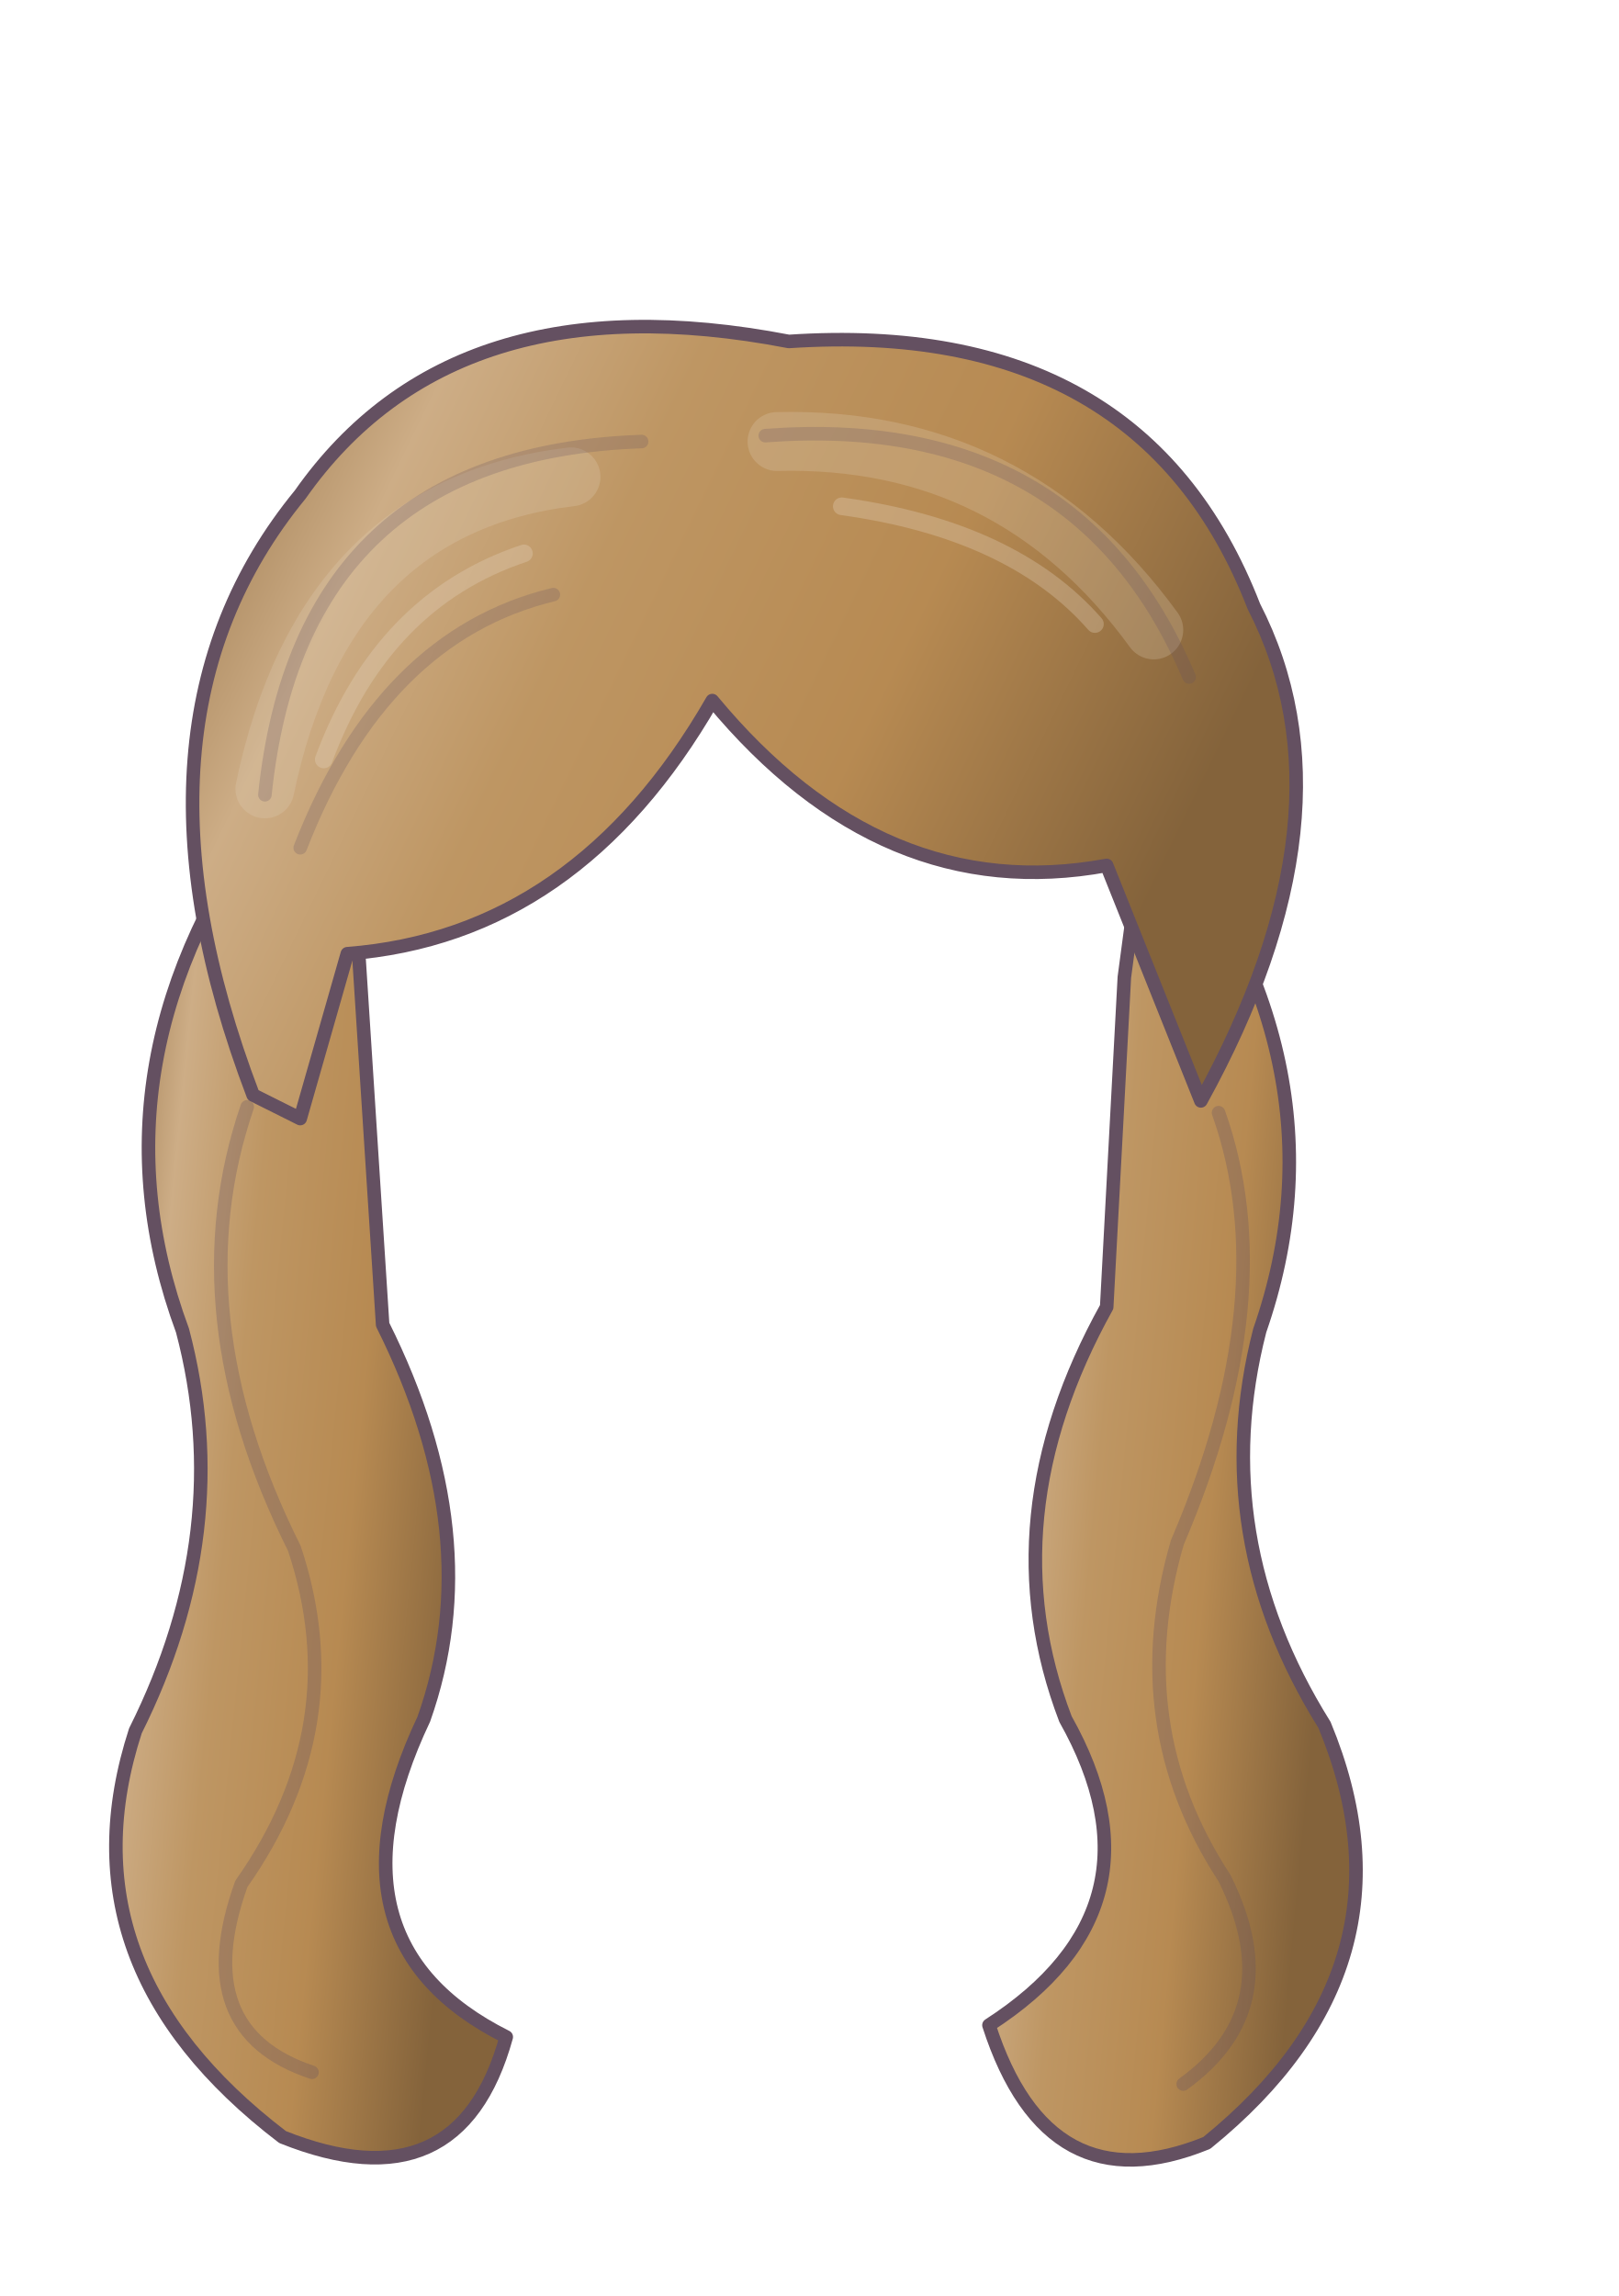
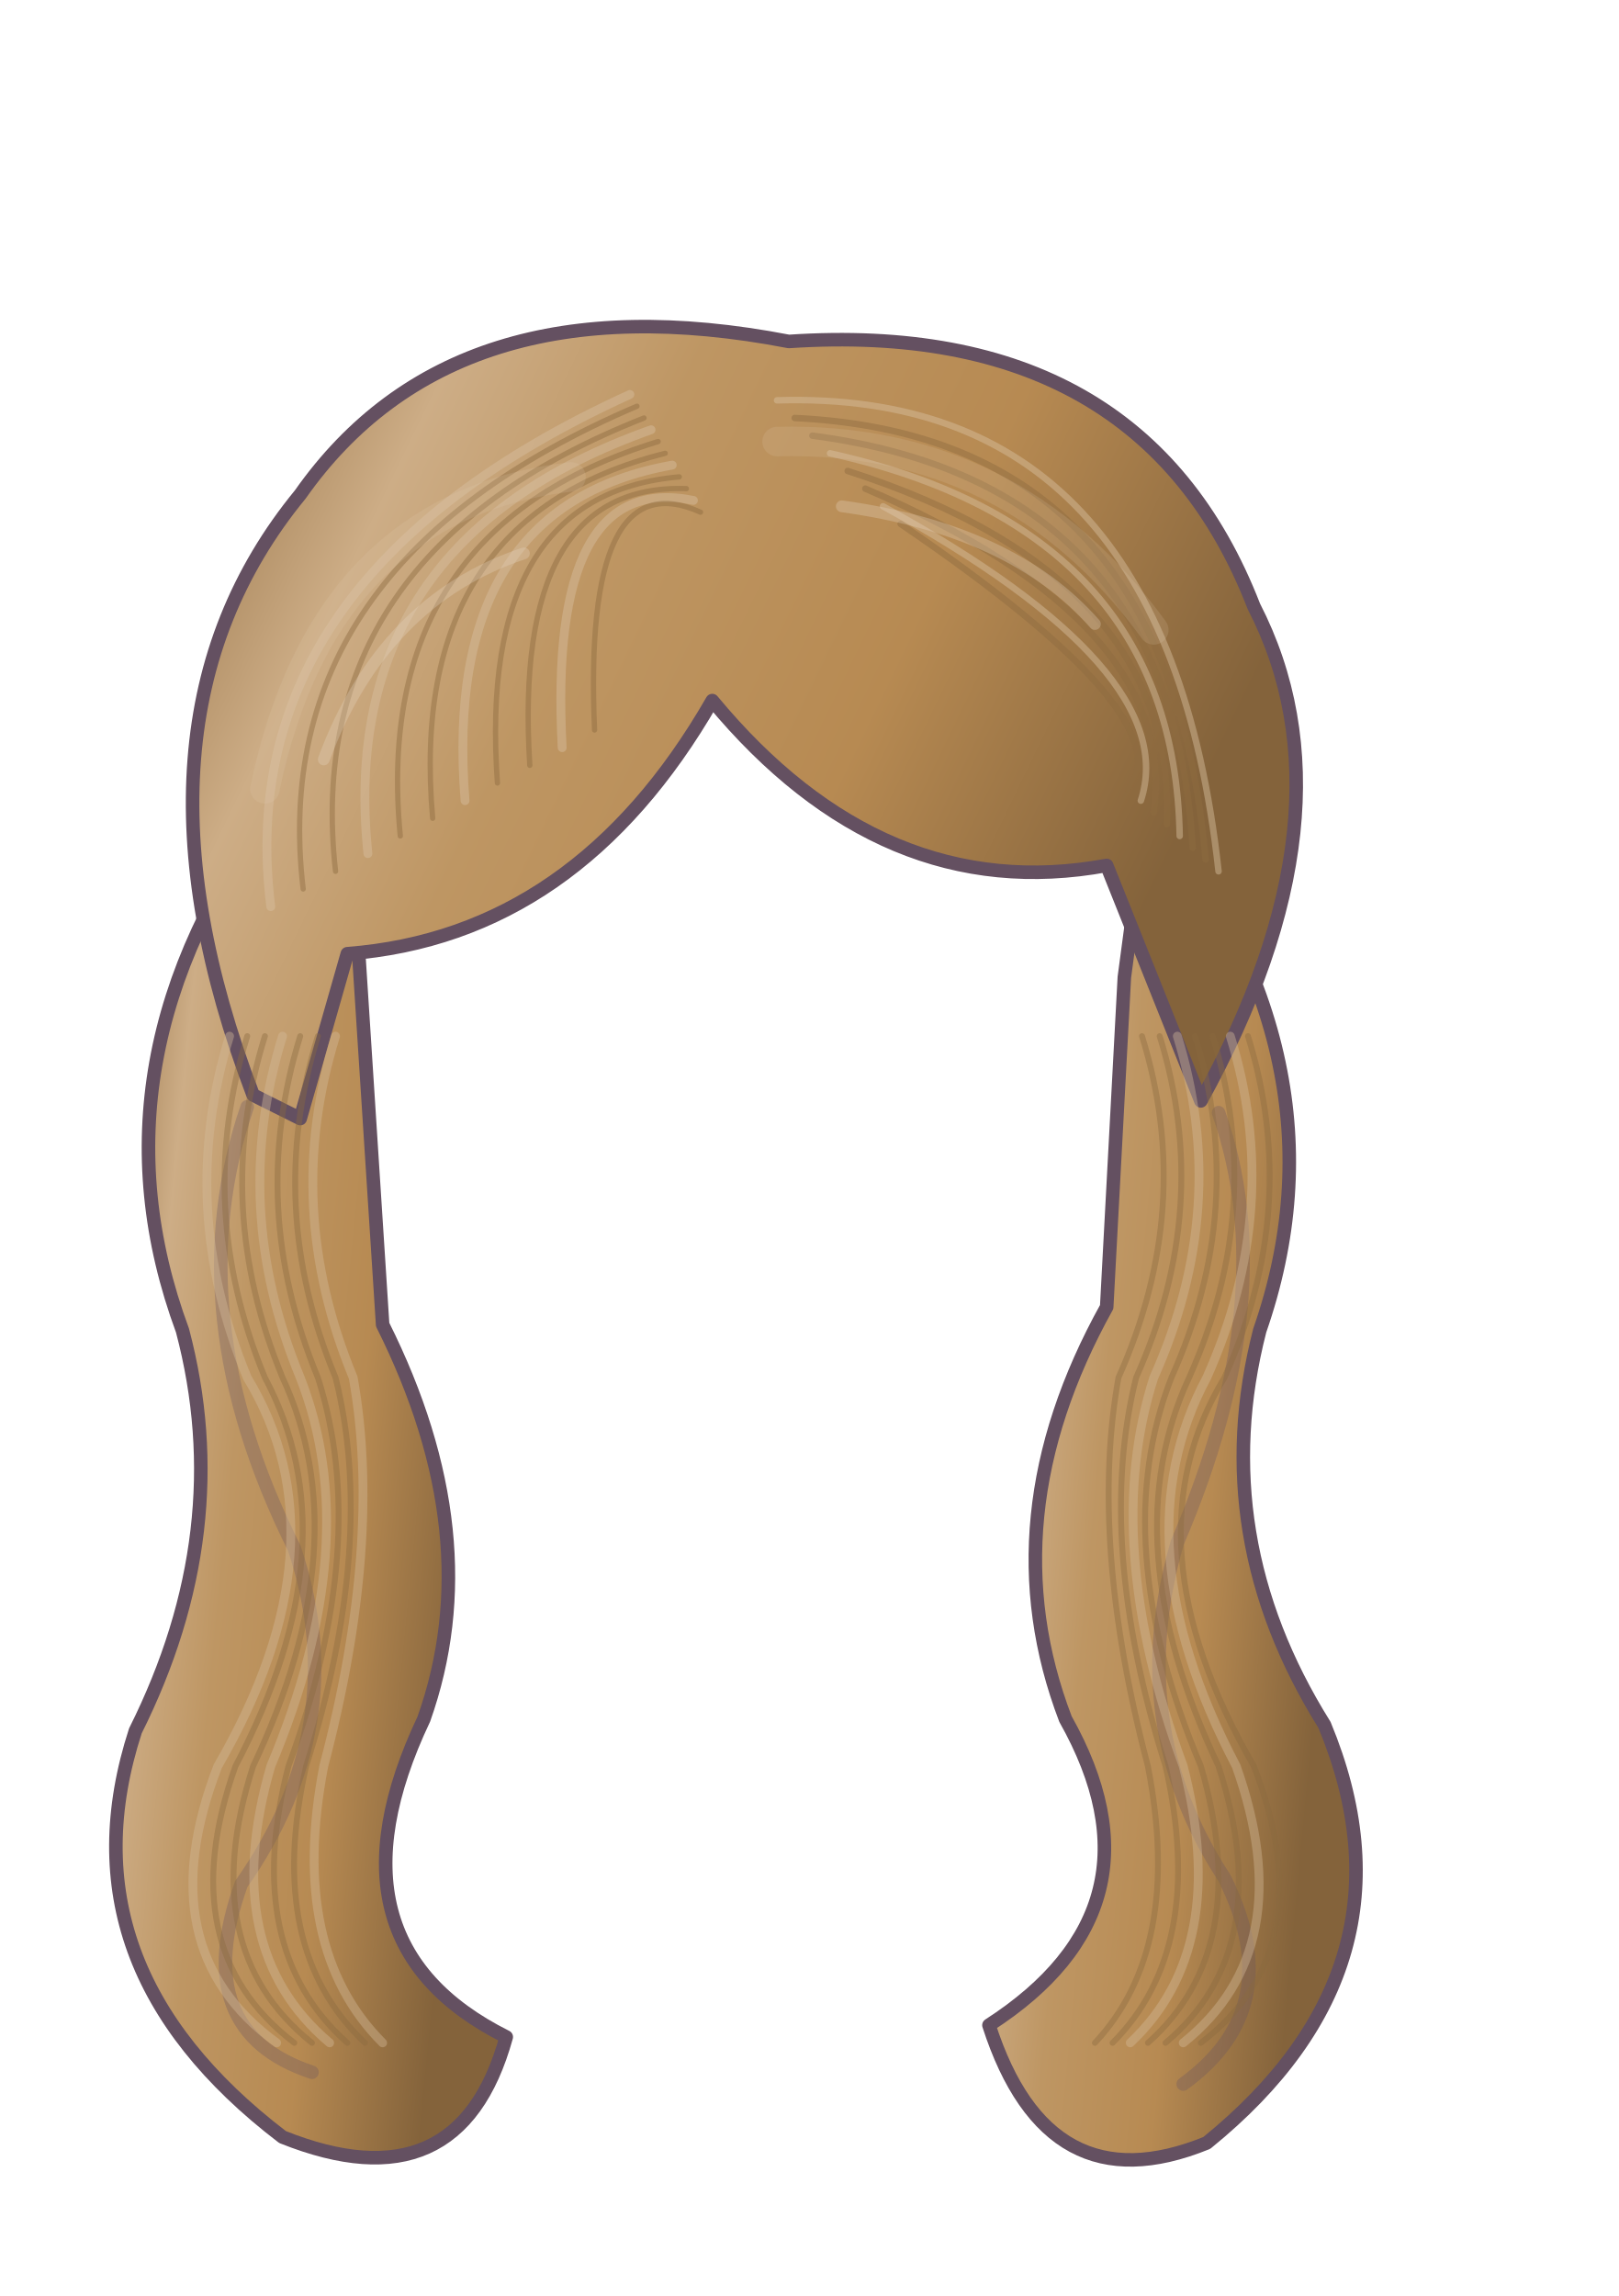
<svg xmlns="http://www.w3.org/2000/svg" width="275" height="390" viewBox="235 45 275 390" fill="none">
  <defs>
-     <linearGradient id="m1qqbt6o-0" x1="0" y1="0" x2="1" y2=".35">
+     <linearGradient id="m1hbj9bs-0" x1="0" y1="0" x2="1" y2=".35">
      <stop stop-color="#926e42" />
      <stop offset=".22" stop-color="#cdad86" />
      <stop offset=".42" stop-color="#be9663" />
      <stop offset=".7" stop-color="#b78a52" />
      <stop offset="1" stop-color="#84633b" />
    </linearGradient>
  </defs>
  <g stroke="#645061" stroke-width="2.3" stroke-linecap="round" stroke-linejoin="round">
-     <path d="M282 181 Q249 225 266 271 Q275 305 258 339 Q245 379 283 408 Q313 420 321 391 Q289 375 307 337 Q318 306 300 270 L296 208Z" fill="url(#m1qqbt6o-0)" />
-     <path d="M430 181 Q465 225 449 271 Q440 306 460 338 Q477 379 440 409 Q413 420 403 389 Q434 369 416 337 Q403 303 423 267 L426 211Z" fill="url(#m1qqbt6o-0)" />
-     <path d="M278 231 Q254 168 286 129 Q312 92 369 103 Q429 99 448 148 Q466 183 439 232 L423 192 Q385 199 356 164 Q333 204 294 207 L286 235Z" fill="url(#m1qqbt6o-0)" />
-     <path d="M280 179 Q290 131 332 126 M367 120 Q407 119 431 152" fill="none" stroke="#e1ceb6" stroke-width="10" opacity=".25" />
-     <path d="M290 174 Q300 147 324 139 M378 131 Q407 135 421 151" fill="none" stroke="#e6d6c2" stroke-width="3" opacity=".3" />
-     <path d="M280 180 Q286 122 344 120 M365 119 Q418 115 437 160 M286 189 Q300 153 329 146" stroke="#645061" opacity="0.24" />
+     <path d="M282 181 Q249 225 266 271 Q275 305 258 339 Q245 379 283 408 Q313 420 321 391 Q289 375 307 337 Q318 306 300 270 L296 208Z" fill="url(#m1hbj9bs-0)" />
+     <path d="M430 181 Q465 225 449 271 Q440 306 460 338 Q477 379 440 409 Q413 420 403 389 Q434 369 416 337 Q403 303 423 267 L426 211Z" fill="url(#m1hbj9bs-0)" />
+     <path d="M278 231 Q254 168 286 129 Q312 92 369 103 Q429 99 448 148 Q466 183 439 232 L423 192 Q385 199 356 164 Q333 204 294 207 L286 235Z" fill="url(#m1hbj9bs-0)" />
+     <path d="M281 199 Q274 143 342 112" fill="none" stroke="#d8c0a2" stroke-width="1.5" opacity=".44" />
+     <path d="M286.5 196 Q280 141 343.2 114" fill="none" stroke="#8b693e" stroke-width="0.9" opacity=".44" />
+     <path d="M292 193 Q286 139 344.4 116" fill="none" stroke="#8b693e" stroke-width="0.9" opacity=".44" />
+     <path d="M297.5 190 Q292 137 345.6 118" fill="none" stroke="#d8c0a2" stroke-width="1.5" opacity=".44" />
+     <path d="M303 187 Q298 135 346.8 120" fill="none" stroke="#8b693e" stroke-width="0.9" opacity=".44" />
+     <path d="M308.5 184 Q304 133 348 122" fill="none" stroke="#8b693e" stroke-width="0.9" opacity=".44" />
+     <path d="M314 181 Q310 131 349.2 124" fill="none" stroke="#d8c0a2" stroke-width="1.5" opacity=".44" />
+     <path d="M319.5 178 Q316 129 350.4 126" fill="none" stroke="#8b693e" stroke-width="0.9" opacity=".44" />
+     <path d="M325 175 Q322 127 351.6 128" fill="none" stroke="#8b693e" stroke-width="0.9" opacity=".44" />
+     <path d="M330.5 172 Q328 125 352.8 130" fill="none" stroke="#d8c0a2" stroke-width="1.5" opacity=".44" />
+     <path d="M336 169 Q334 123 354 132" fill="none" stroke="#8b693e" stroke-width="0.9" opacity=".44" />
+     <path d="M367 113 Q433 111 442 193" fill="none" stroke="#d7bfa0" stroke-width="1.1" opacity=".46" />
+     <path d="M370 116 Q433.5 119 439.8 191" fill="none" stroke="#8d6a3f" stroke-width="1.1" opacity=".46" />
+     <path d="M373 119 Q434 127 437.6 189" fill="none" stroke="#8d6a3f" stroke-width="1.1" opacity=".46" />
+     <path d="M376 122 Q434.5 135 435.4 187" fill="none" stroke="#d7bfa0" stroke-width="1.1" opacity=".46" />
+     <path d="M379 125 Q435 143 433.2 185" fill="none" stroke="#8d6a3f" stroke-width="1.1" opacity=".46" />
+     <path d="M382 128 Q435.5 151 431 183" fill="none" stroke="#8d6a3f" stroke-width="1.1" opacity=".46" />
+     <path d="M385 131 Q436 159 428.8 181" fill="none" stroke="#d7bfa0" stroke-width="1.1" opacity=".46" />
+     <path d="M388 134 Q436.5 167 426.6 179" fill="none" stroke="#8d6a3f" stroke-width="1.1" opacity=".46" />
+     <path d="M280 179 Q290 131 332 126 M367 120 Q407 119 431 152" fill="none" stroke="#e1ceb6" stroke-width="5" opacity=".15" />
+     <path d="M290 174 Q300 147 324 139 M378 131 Q407 135 421 151" fill="none" stroke="#e6d6c2" stroke-width="2" opacity=".3" />
    <path d="M277 233 Q265 268 285 308 Q295 338 276 365 Q267 390 288 397 M442 234 Q453 265 435 307 Q426 338 443 364 Q454 386 436 399" stroke="#645061" opacity="0.3" />
+     <path d="M274 221 Q265 250 277 279 Q294 307 272 345 Q260 376 282 392" fill="none" stroke="#d5bb9b" stroke-width="1.5" opacity=".4" />
+     <path d="M447 221 Q456 250 443 279 Q426 307 448 345 Q460 376 439 392" fill="none" stroke="#89683e" stroke-width="1" opacity=".4" />
+     <path d="M277 221 Q268 250 280 279 Q295 307 275 345 Q264 376 285 392" fill="none" stroke="#89683e" stroke-width="1" opacity=".4" />
+     <path d="M444 221 Q453 250 440 279 Q425 307 445 345 Q456 376 436 392" fill="none" stroke="#d5bb9b" stroke-width="1.5" opacity=".4" />
+     <path d="M280 221 Q271 250 283 279 Q296 307 278 345 Q268 376 288 392" fill="none" stroke="#89683e" stroke-width="1" opacity=".4" />
+     <path d="M441 221 Q450 250 437 279 Q424 307 442 345 Q452 376 433 392" fill="none" stroke="#89683e" stroke-width="1" opacity=".4" />
+     <path d="M283 221 Q274 250 286 279 Q297 307 281 345 Q272 376 291 392" fill="none" stroke="#d5bb9b" stroke-width="1.5" opacity=".4" />
+     <path d="M438 221 Q447 250 434 279 Q423 307 439 345 Q448 376 430 392" fill="none" stroke="#89683e" stroke-width="1" opacity=".4" />
+     <path d="M286 221 Q277 250 289 279 Q298 307 284 345 Q276 376 294 392" fill="none" stroke="#89683e" stroke-width="1" opacity=".4" />
+     <path d="M435 221 Q444 250 431 279 Q422 307 436 345 Q444 376 427 392" fill="none" stroke="#d5bb9b" stroke-width="1.5" opacity=".4" />
+     <path d="M289 221 Q280 250 292 279 Q299 307 287 345 Q280 376 297 392" fill="none" stroke="#89683e" stroke-width="1" opacity=".4" />
+     <path d="M432 221 Q441 250 428 279 Q421 307 433 345 Q440 376 424 392" fill="none" stroke="#89683e" stroke-width="1" opacity=".4" />
+     <path d="M292 221 Q283 250 295 279 Q300 307 290 345 Q284 376 300 392" fill="none" stroke="#d5bb9b" stroke-width="1.5" opacity=".4" />
+     <path d="M429 221 Q438 250 425 279 Q420 307 430 345 Q436 376 421 392" fill="none" stroke="#89683e" stroke-width="1" opacity=".4" />
  </g>
</svg>
